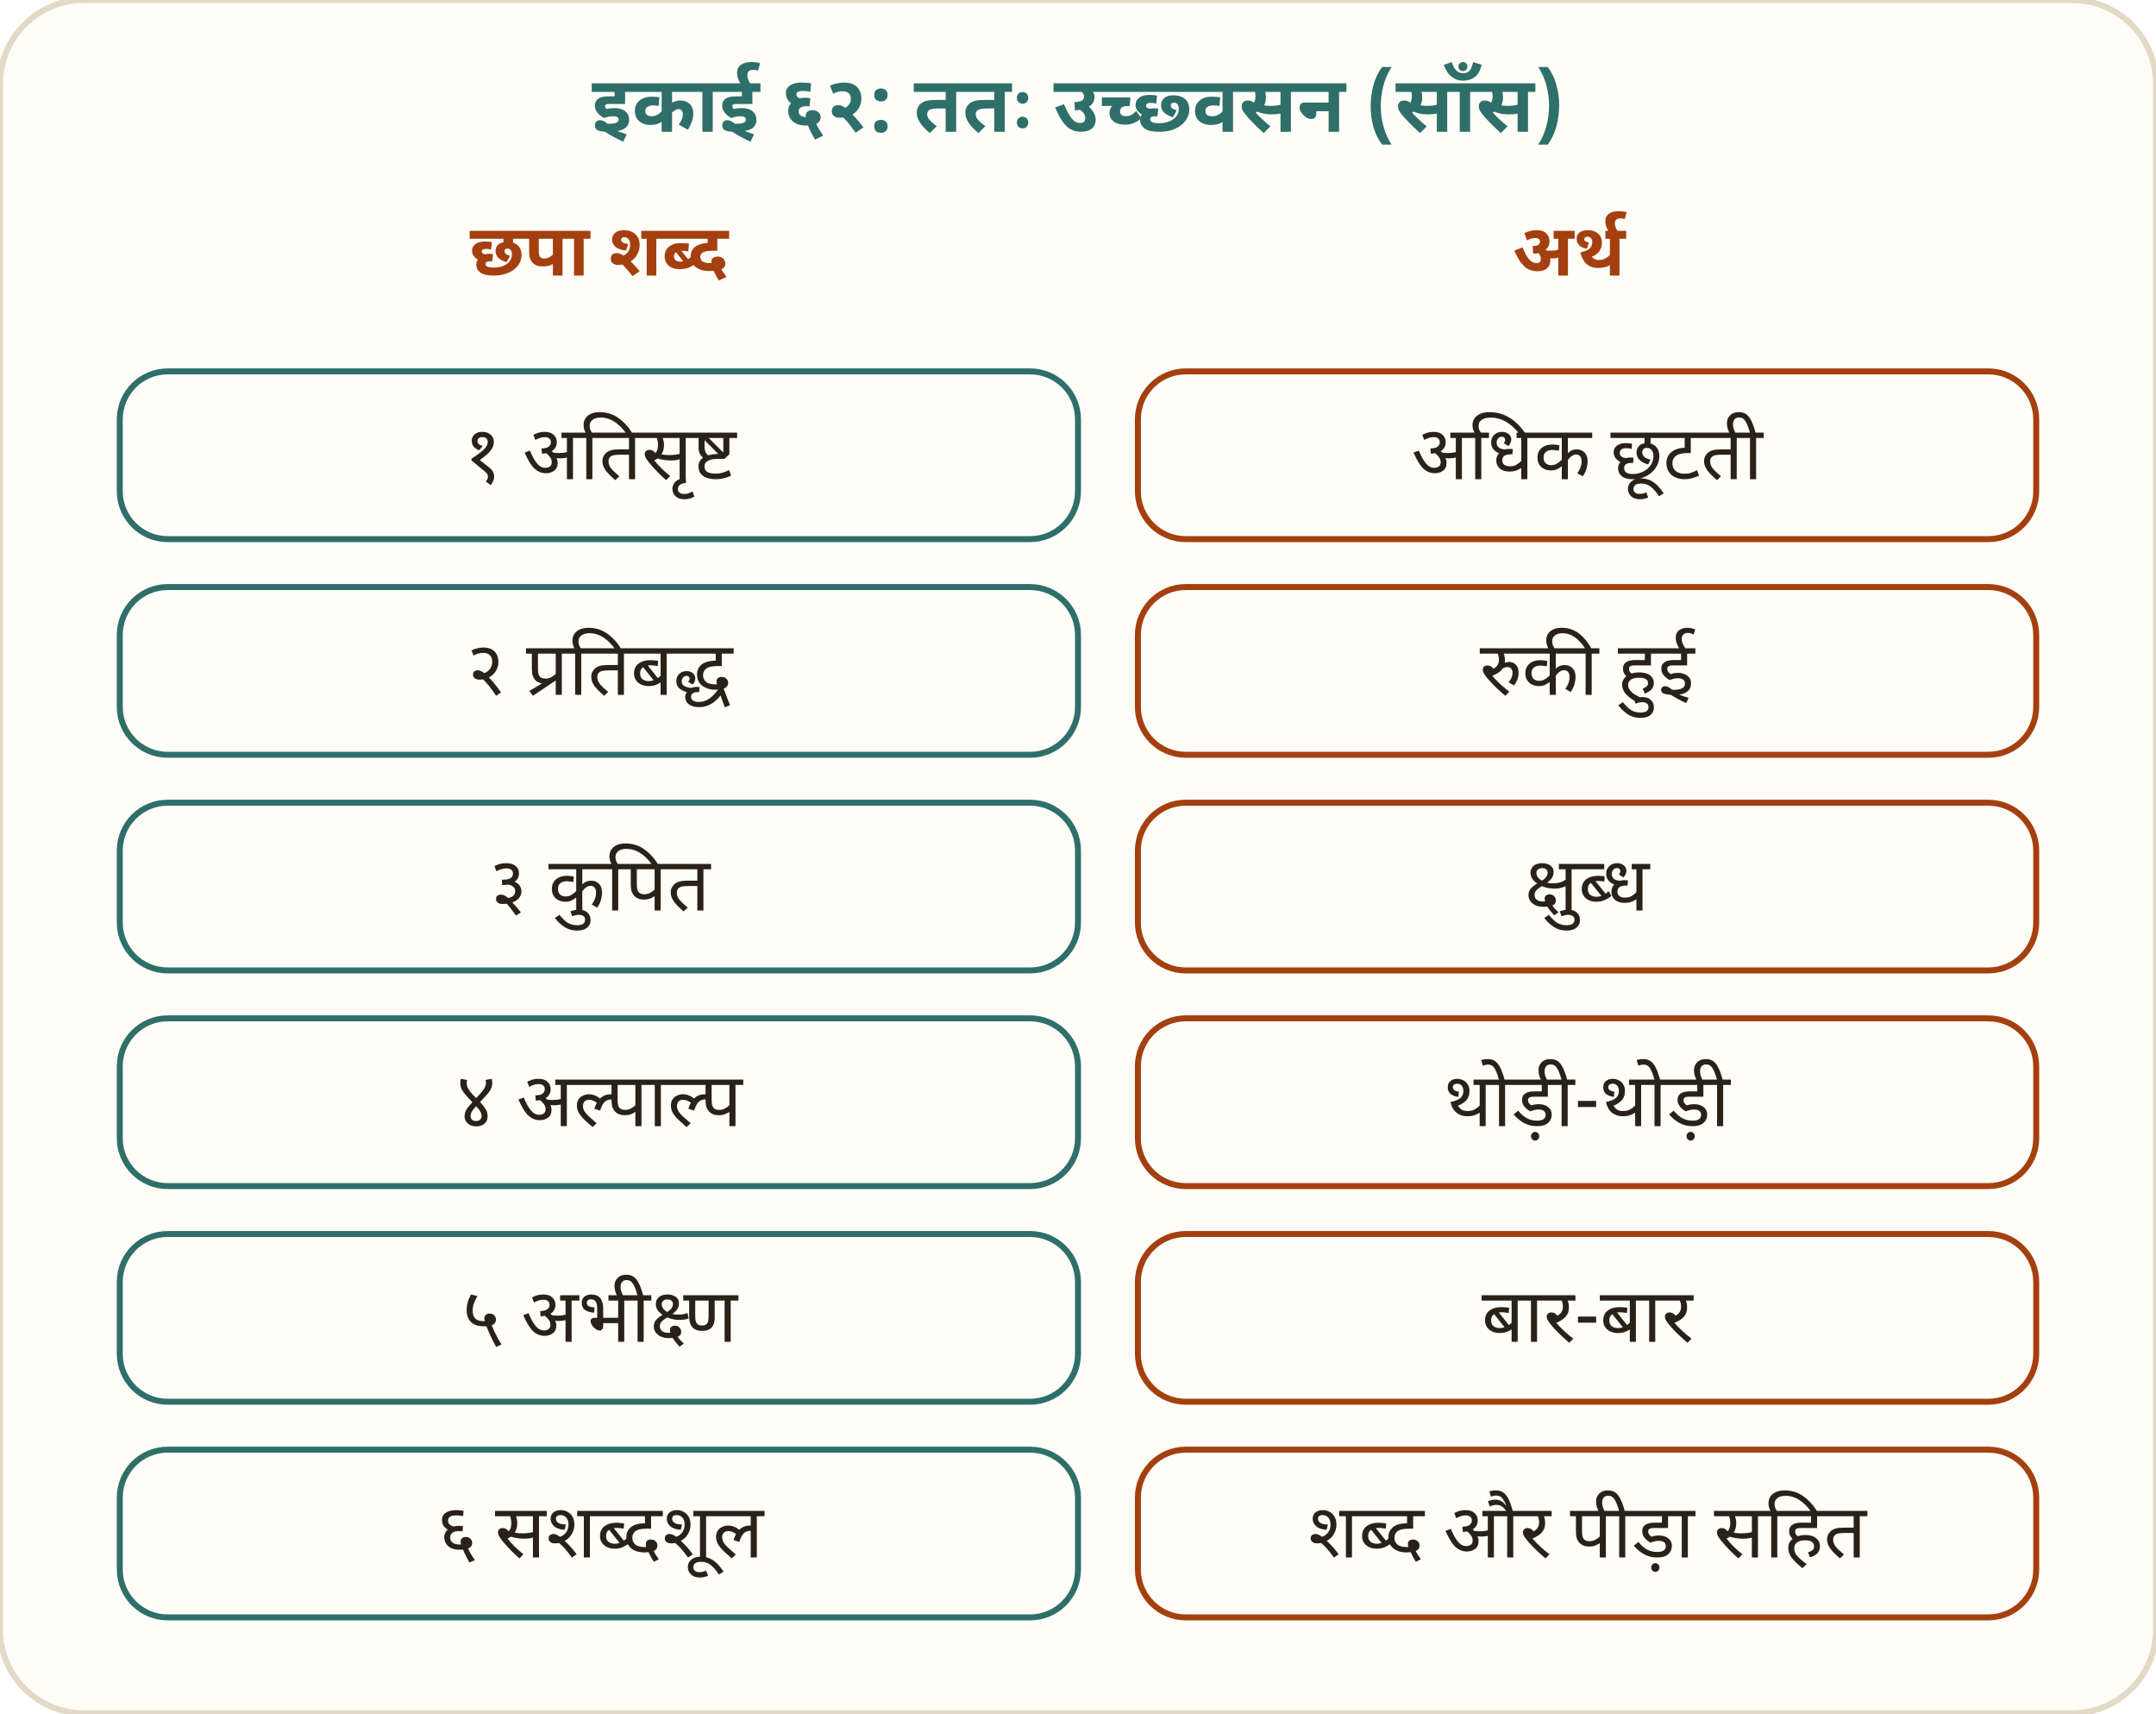
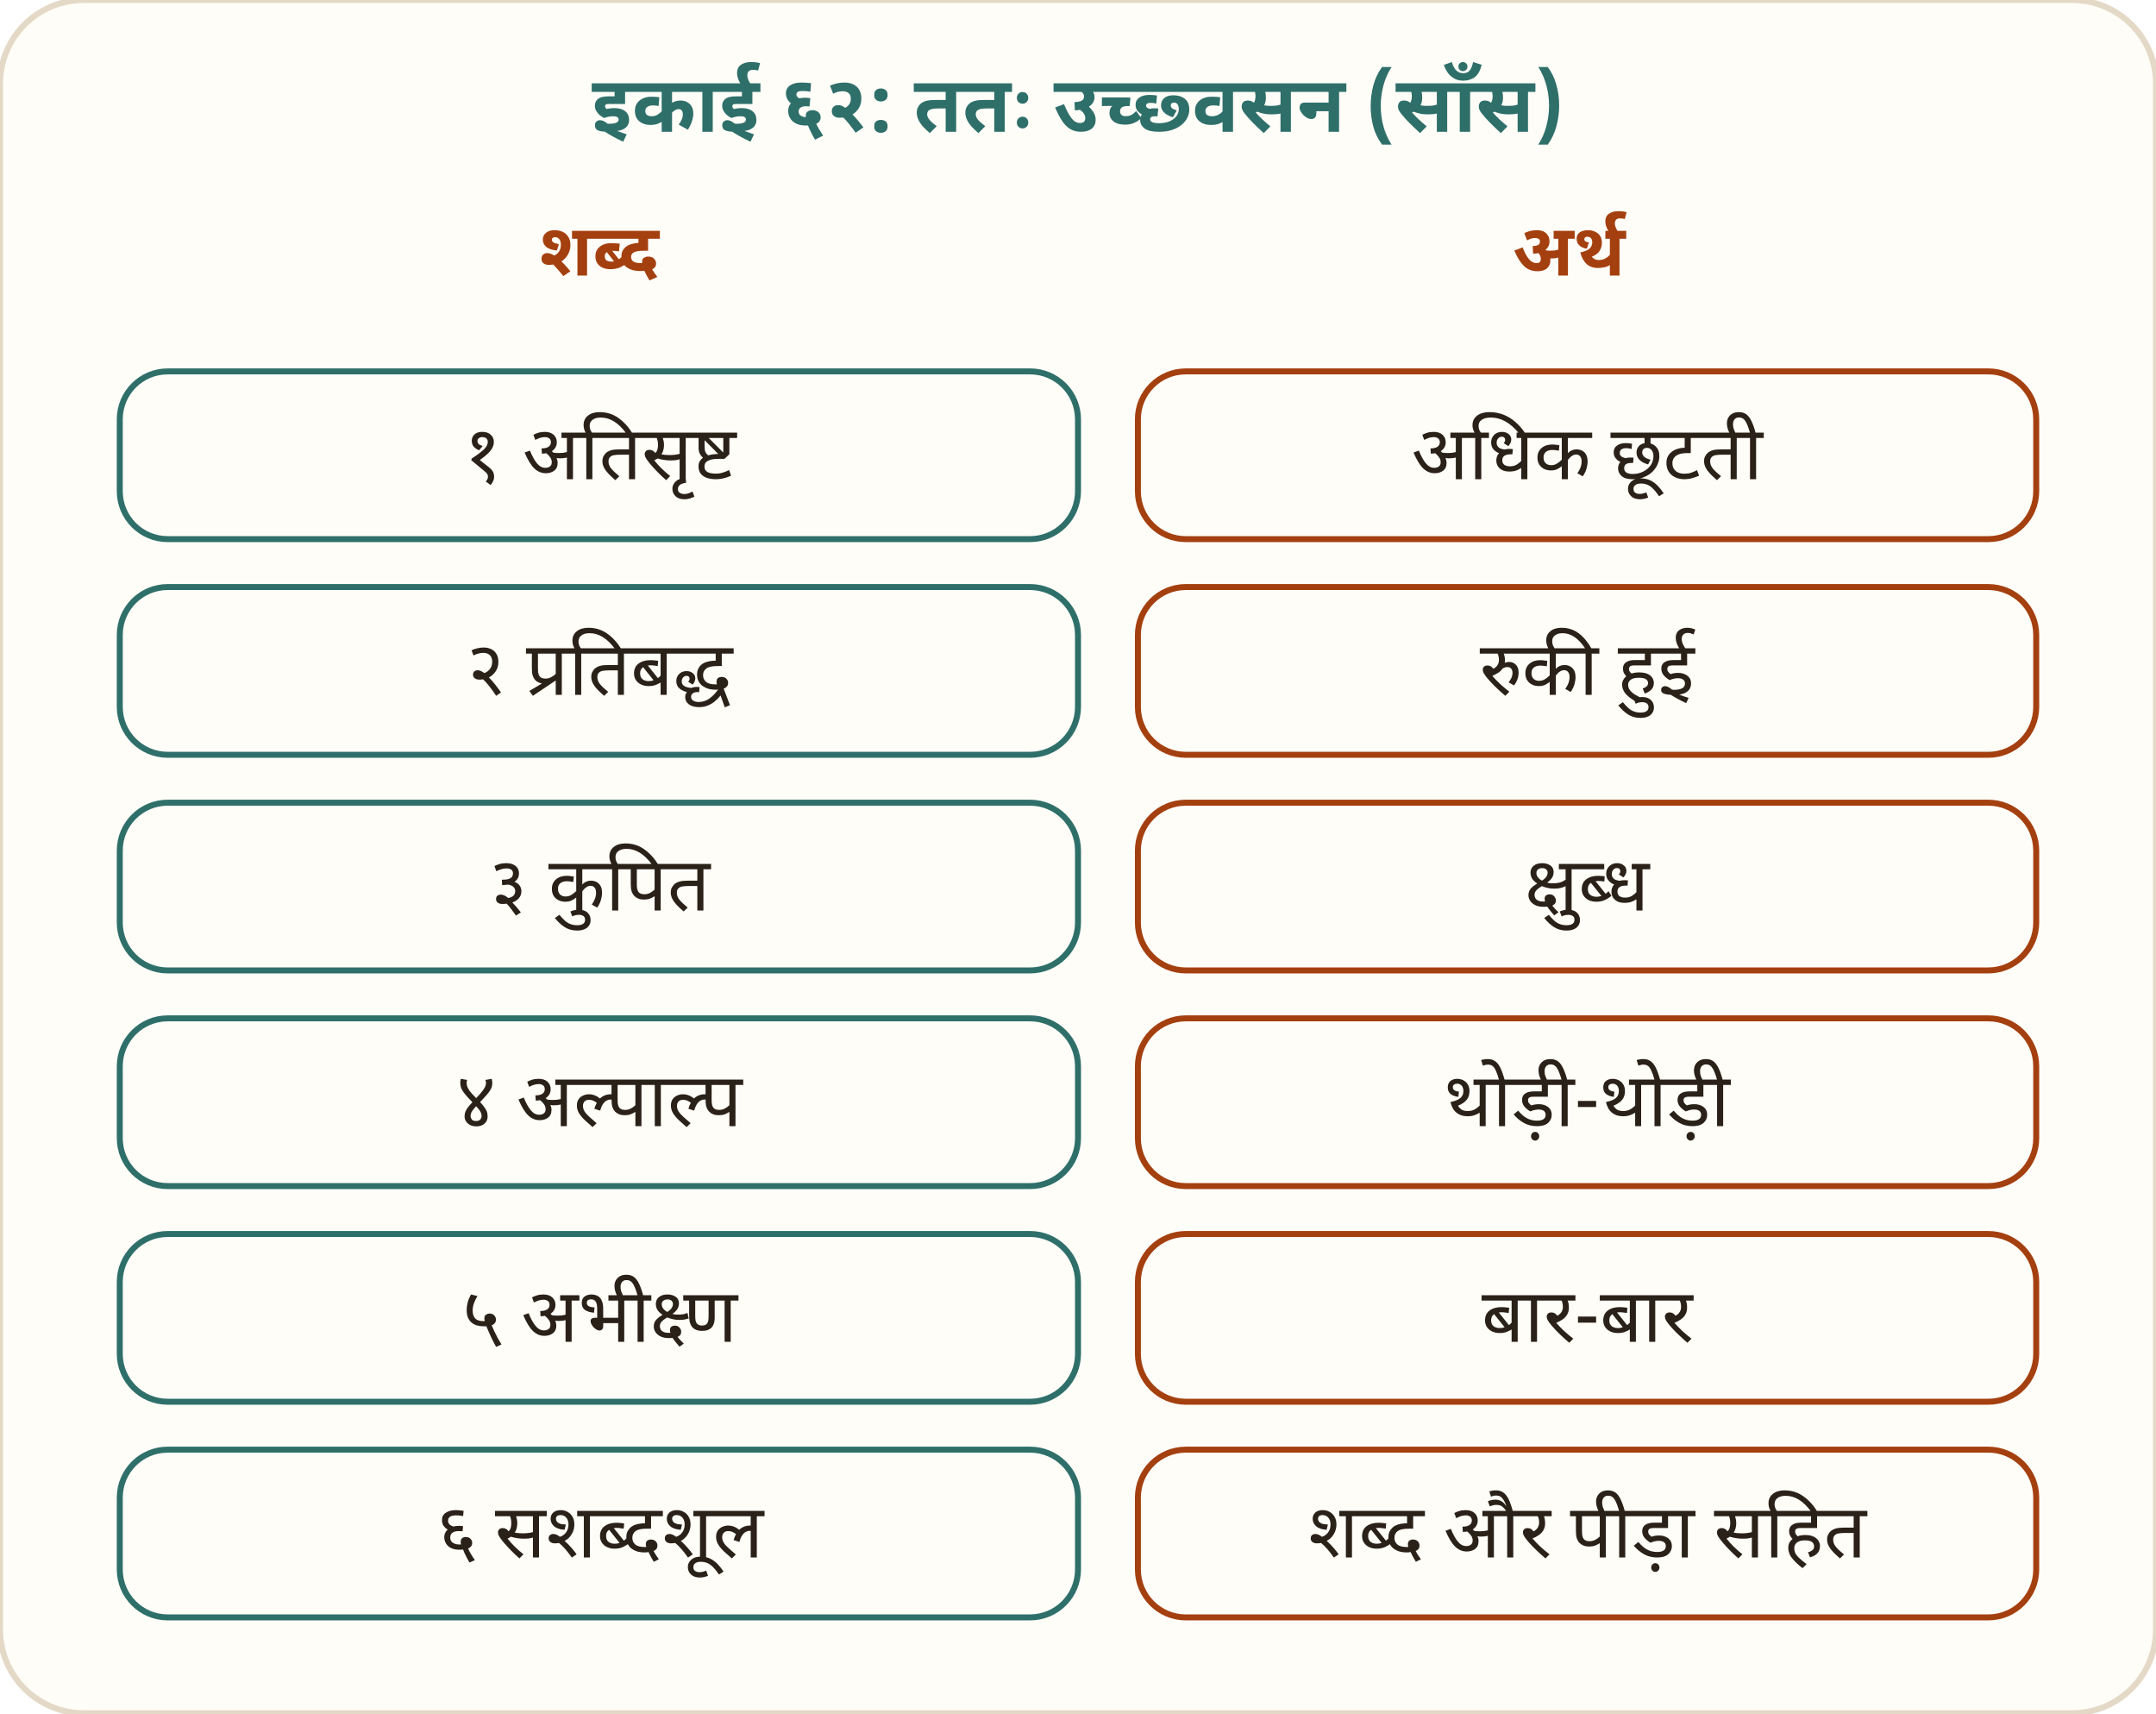
<svg xmlns="http://www.w3.org/2000/svg" viewBox="0 0 360 286" role="img">
  <rect width="360" height="286" rx="14" fill="#fffdf8" stroke="#e4d9c6" />
  <text x="180" y="22" font-family="'Noto Sans Devanagari','Mukta','Nirmala UI','Mangal',sans-serif" font-size="13" font-weight="700" fill="#2f6f6a" text-anchor="middle">इकाई ६२: ततः उच्छ्वसन (साँस)</text>
-   <text x="100" y="46" font-family="'Noto Sans Devanagari','Mukta','Nirmala UI','Mangal',sans-serif" font-size="12" font-weight="700" fill="#a4400f" text-anchor="middle">छपा शब्द</text>
+   <text x="100" y="46" font-family="'Noto Sans Devanagari','Mukta','Nirmala UI','Mangal',sans-serif" font-size="12" font-weight="700" fill="#a4400f" text-anchor="middle">शब्द</text>
  <text x="262" y="46" font-family="'Noto Sans Devanagari','Mukta','Nirmala UI','Mangal',sans-serif" font-size="12" font-weight="700" fill="#a4400f" text-anchor="middle">अर्थ</text>
  <rect x="20" y="62" width="160" height="28" rx="8" fill="#fffdf8" stroke="#2f6f6a" />
  <text x="100.0" y="80.0" font-family="'Noto Sans Devanagari','Mukta','Nirmala UI','Mangal',sans-serif" font-size="12.5" font-weight="500" fill="#2a2118" text-anchor="middle">१ अतिसृष्ट</text>
  <rect x="190" y="62" width="150" height="28" rx="8" fill="#fffdf8" stroke="#a4400f" />
  <text x="265.0" y="80.0" font-family="'Noto Sans Devanagari','Mukta','Nirmala UI','Mangal',sans-serif" font-size="12.5" font-weight="500" fill="#2a2118" text-anchor="middle">अधिक छूटती</text>
  <rect x="20" y="98" width="160" height="28" rx="8" fill="#fffdf8" stroke="#2f6f6a" />
  <text x="100.0" y="116.0" font-family="'Noto Sans Devanagari','Mukta','Nirmala UI','Mangal',sans-serif" font-size="12.5" font-weight="500" fill="#2a2118" text-anchor="middle">२ प्रतिबद्ध</text>
  <rect x="190" y="98" width="150" height="28" rx="8" fill="#fffdf8" stroke="#a4400f" />
  <text x="265.0" y="116.0" font-family="'Noto Sans Devanagari','Mukta','Nirmala UI','Mangal',sans-serif" font-size="12.5" font-weight="500" fill="#2a2118" text-anchor="middle">रुकी हुई</text>
  <rect x="20" y="134" width="160" height="28" rx="8" fill="#fffdf8" stroke="#2f6f6a" />
  <text x="100.0" y="152.0" font-family="'Noto Sans Devanagari','Mukta','Nirmala UI','Mangal',sans-serif" font-size="12.5" font-weight="500" fill="#2a2118" text-anchor="middle">३ कुपित</text>
  <rect x="190" y="134" width="150" height="28" rx="8" fill="#fffdf8" stroke="#a4400f" />
  <text x="265.0" y="152.0" font-family="'Noto Sans Devanagari','Mukta','Nirmala UI','Mangal',sans-serif" font-size="12.5" font-weight="500" fill="#2a2118" text-anchor="middle">क्षुब्ध</text>
  <rect x="20" y="170" width="160" height="28" rx="8" fill="#fffdf8" stroke="#2f6f6a" />
  <text x="100.0" y="188.0" font-family="'Noto Sans Devanagari','Mukta','Nirmala UI','Mangal',sans-serif" font-size="12.5" font-weight="500" fill="#2a2118" text-anchor="middle">४ अल्पाल्प</text>
  <rect x="190" y="170" width="150" height="28" rx="8" fill="#fffdf8" stroke="#a4400f" />
  <text x="265.0" y="188.0" font-family="'Noto Sans Devanagari','Mukta','Nirmala UI','Mangal',sans-serif" font-size="12.5" font-weight="500" fill="#2a2118" text-anchor="middle">थोड़ी-थोड़ी</text>
  <rect x="20" y="206" width="160" height="28" rx="8" fill="#fffdf8" stroke="#2f6f6a" />
  <text x="100.0" y="224.0" font-family="'Noto Sans Devanagari','Mukta','Nirmala UI','Mangal',sans-serif" font-size="12.5" font-weight="500" fill="#2a2118" text-anchor="middle">५ अभीक्ष्ण</text>
  <rect x="190" y="206" width="150" height="28" rx="8" fill="#fffdf8" stroke="#a4400f" />
  <text x="265.0" y="224.0" font-family="'Noto Sans Devanagari','Mukta','Nirmala UI','Mangal',sans-serif" font-size="12.5" font-weight="500" fill="#2a2118" text-anchor="middle">बार-बार</text>
  <rect x="20" y="242" width="160" height="28" rx="8" fill="#fffdf8" stroke="#2f6f6a" />
  <text x="100.0" y="260.0" font-family="'Noto Sans Devanagari','Mukta','Nirmala UI','Mangal',sans-serif" font-size="12.5" font-weight="500" fill="#2a2118" text-anchor="middle">६ सशब्दशूल</text>
  <rect x="190" y="242" width="150" height="28" rx="8" fill="#fffdf8" stroke="#a4400f" />
  <text x="265.0" y="260.0" font-family="'Noto Sans Devanagari','Mukta','Nirmala UI','Mangal',sans-serif" font-size="12.5" font-weight="500" fill="#2a2118" text-anchor="middle">शब्द और पीड़ा सहित</text>
</svg>
